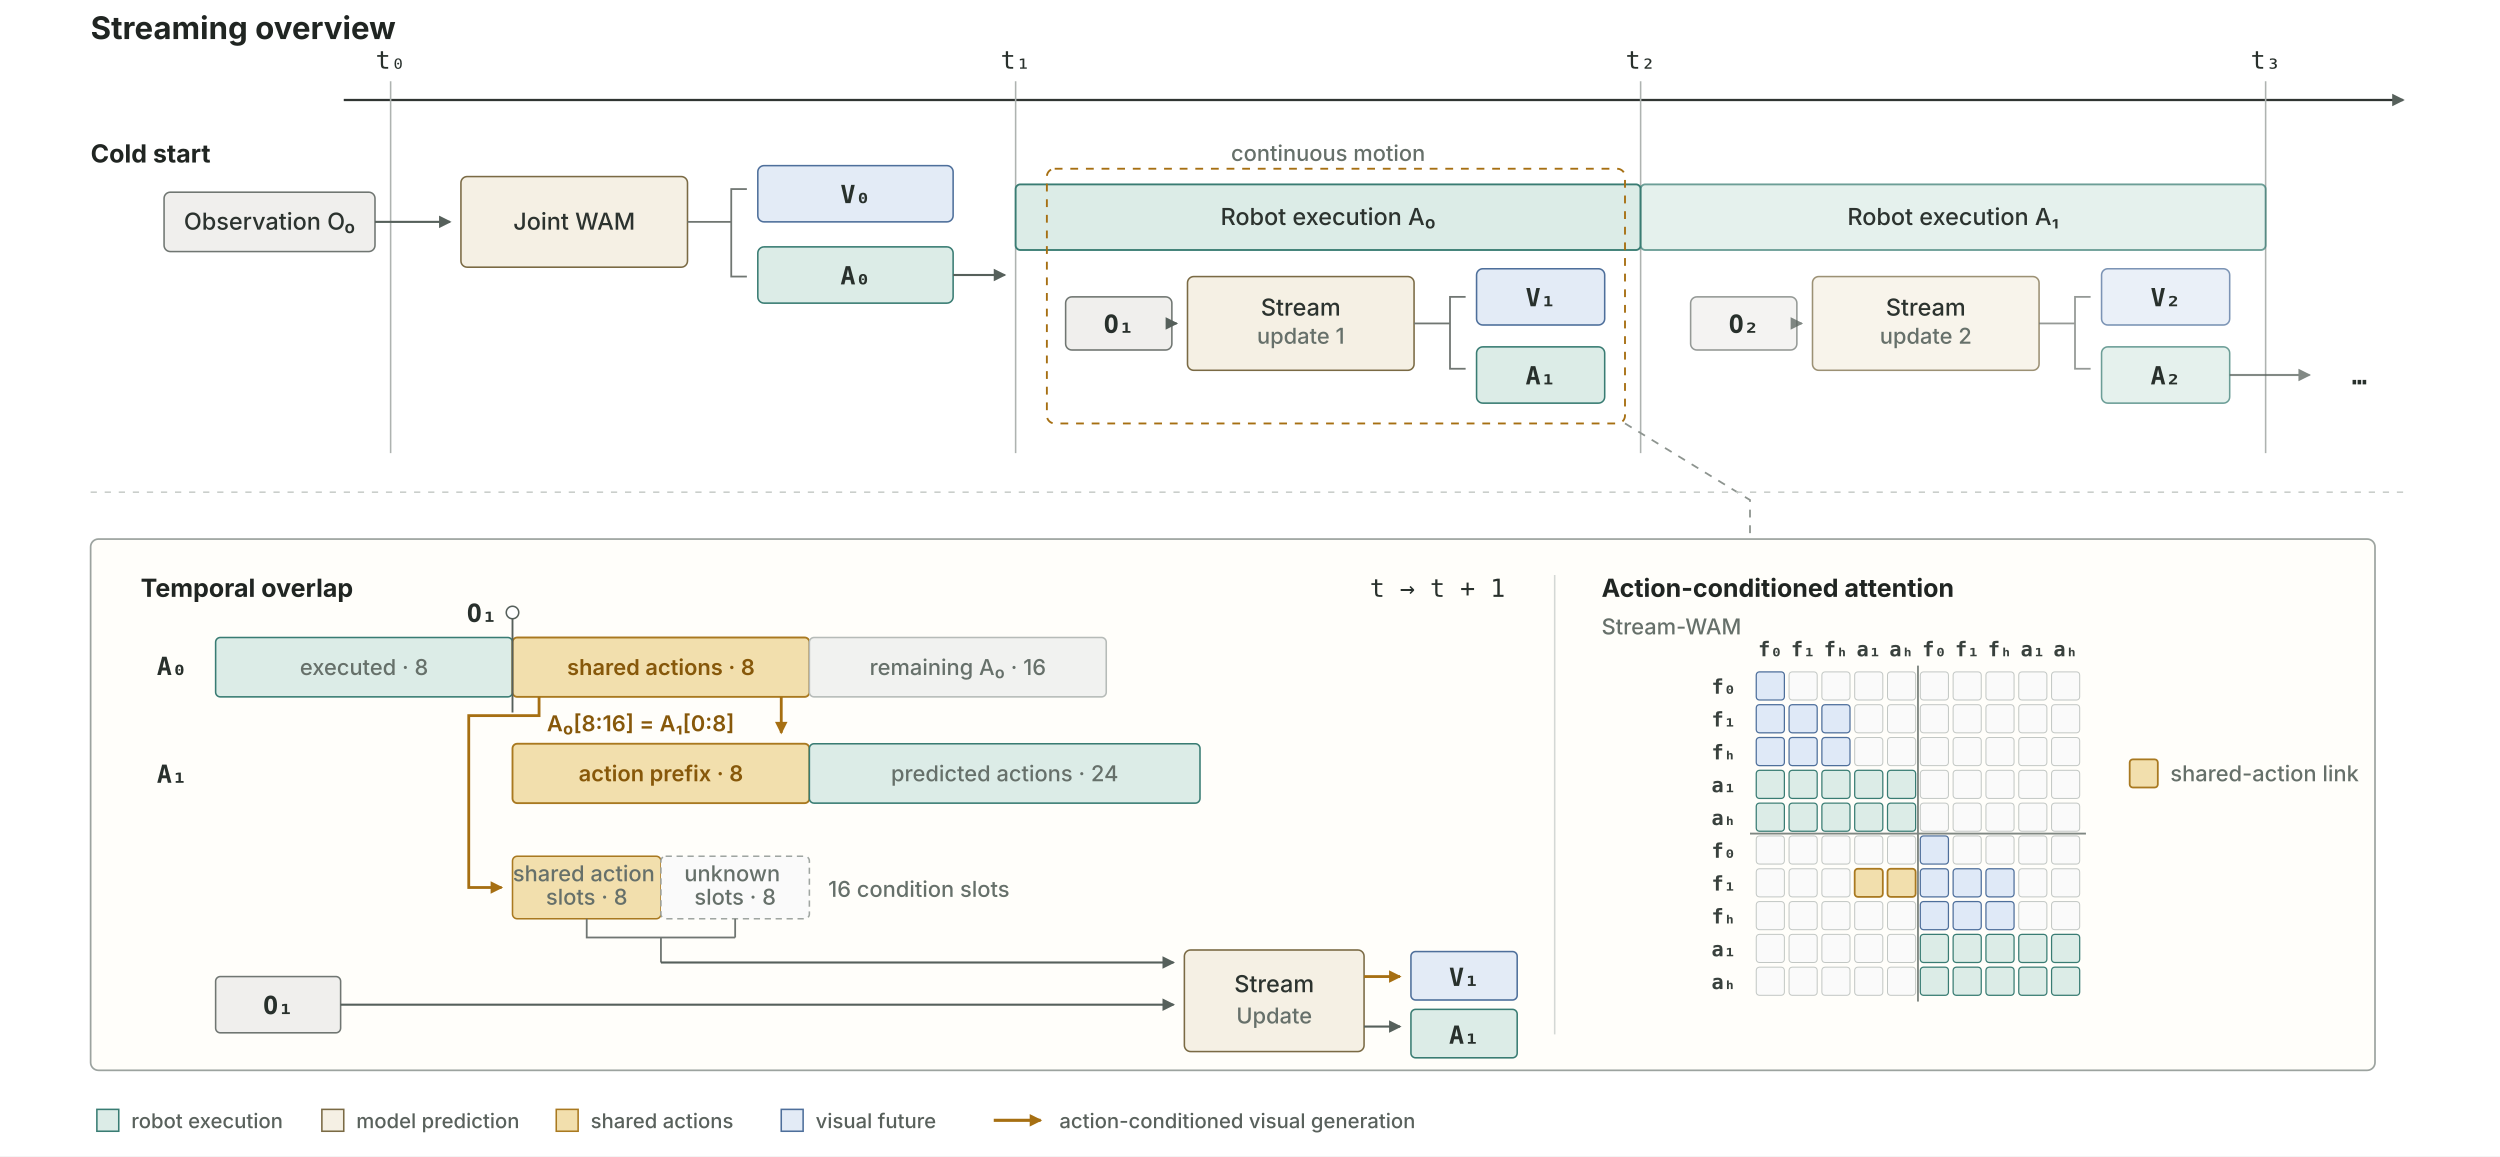
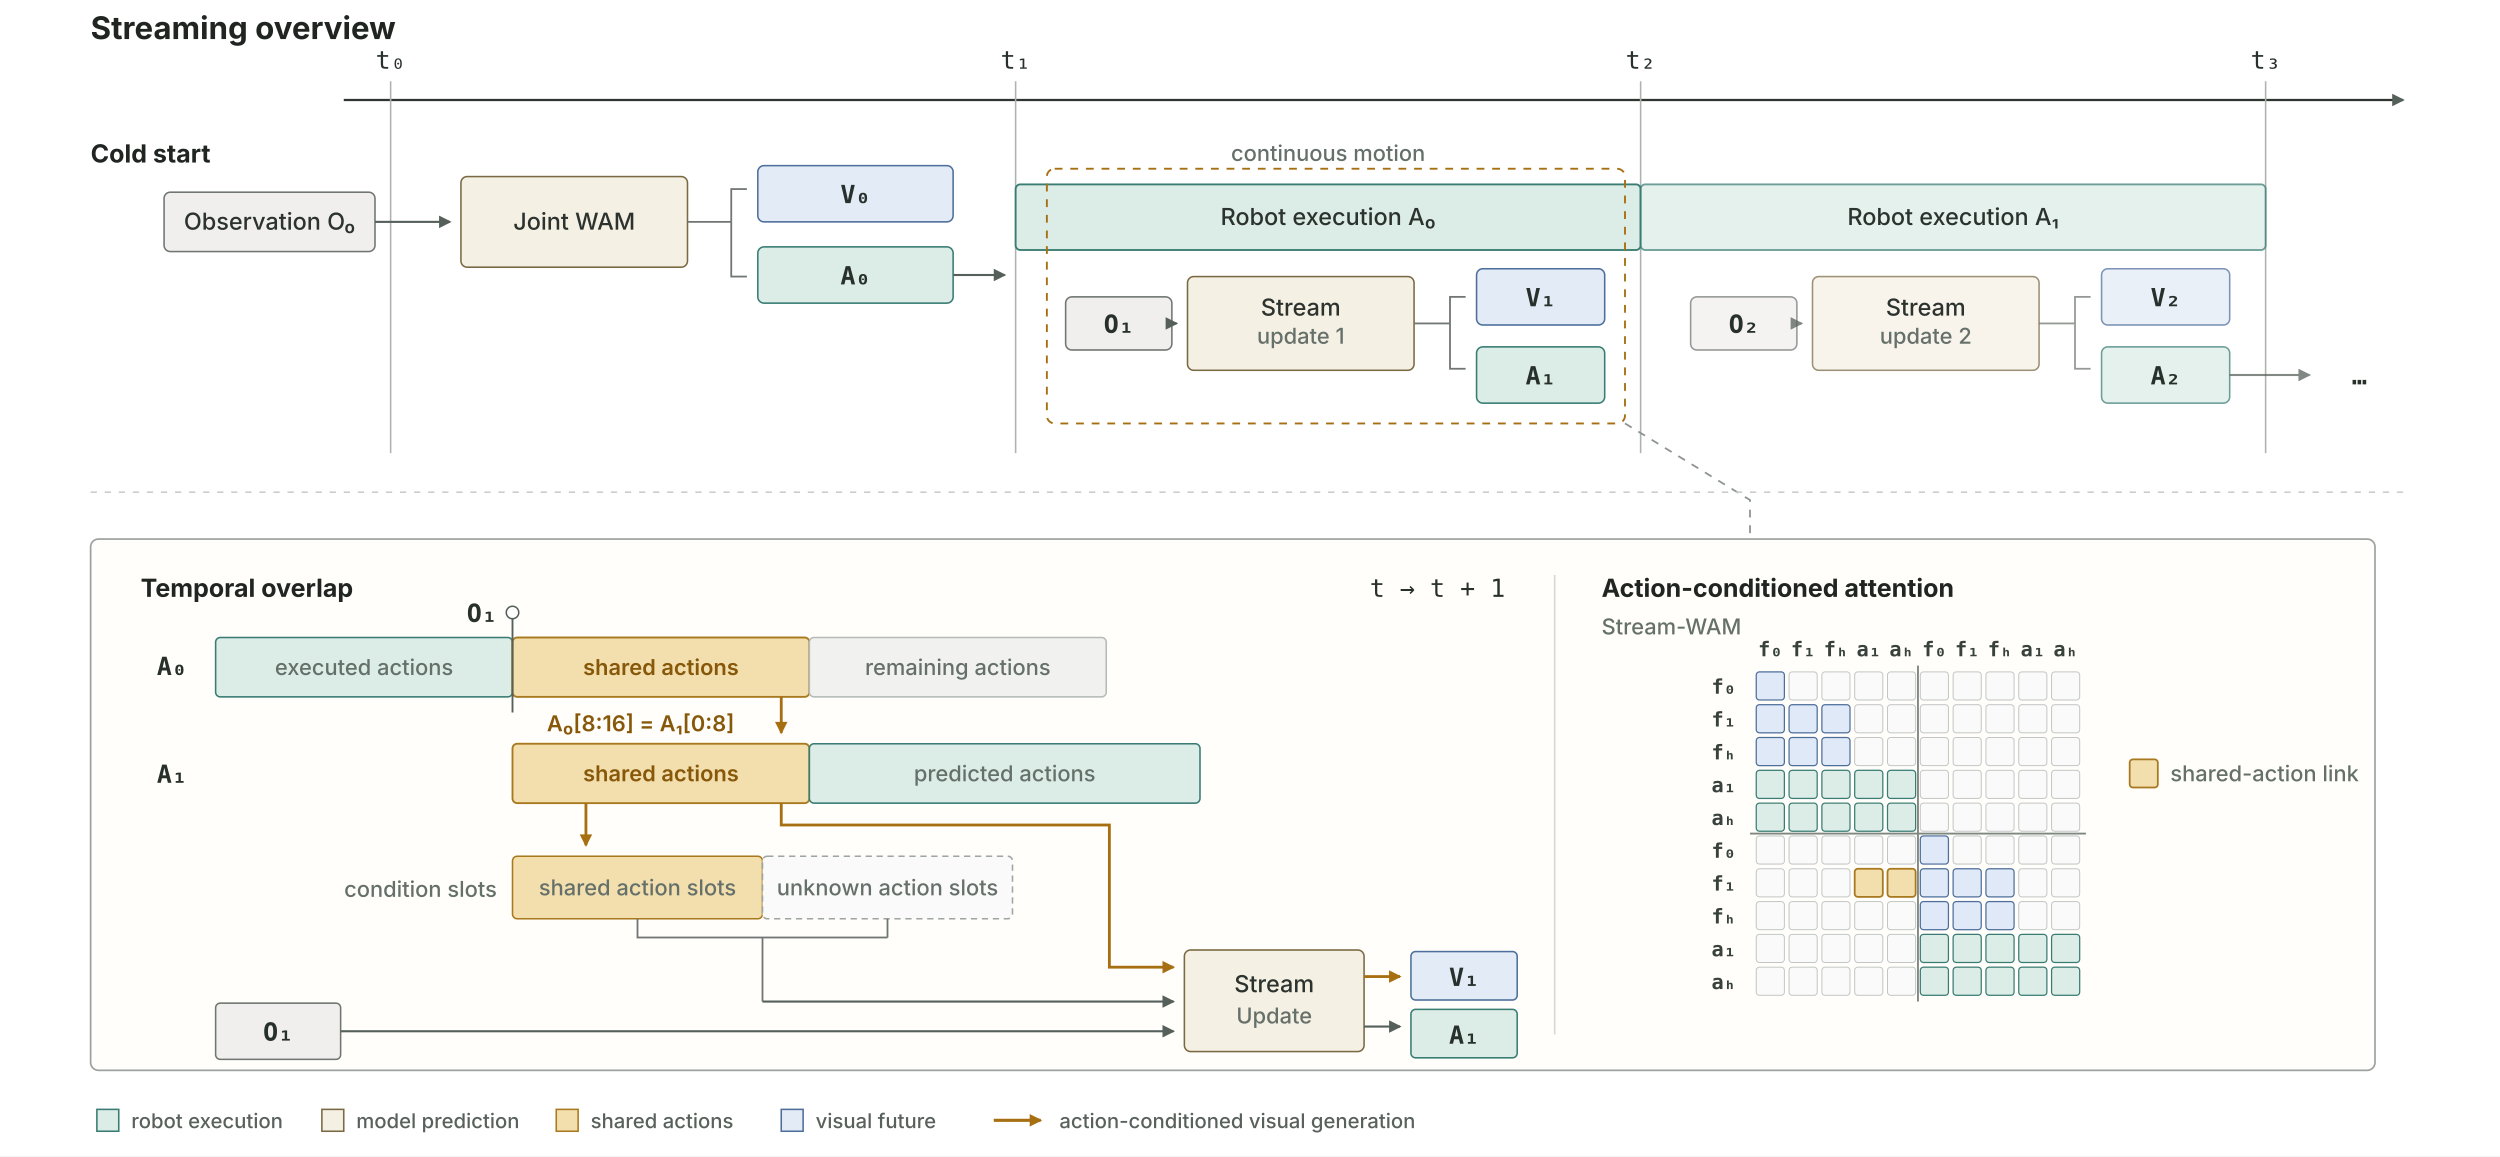
<svg xmlns="http://www.w3.org/2000/svg" viewBox="0 0 1600 740" role="img" aria-labelledby="streamwam-method-title streamwam-method-desc">
  <defs>
    <marker id="arrow-gray" markerWidth="8" markerHeight="8" refX="7" refY="4" orient="auto" markerUnits="userSpaceOnUse">
      <path d="M0 0 L8 4 L0 8 Z" fill="#56605b" />
    </marker>
    <marker id="arrow-gold" markerWidth="8" markerHeight="8" refX="7" refY="4" orient="auto" markerUnits="userSpaceOnUse">
      <path d="M0 0 L8 4 L0 8 Z" fill="#a66f12" />
    </marker>
    <style>
      .axis{stroke:#303532;stroke-width:1.45;fill:none}.landmark{stroke:#aeb3b0;stroke-width:1;fill:none}.guide{stroke:#c8cdca;stroke-width:1;stroke-dasharray:4 5;fill:none}
      .connector{stroke:#56605b;stroke-width:1.35;fill:none;marker-end:url(#arrow-gray)}.connector-plain{stroke:#707672;stroke-width:1.15;fill:none}.gold-path{stroke:#a66f12;stroke-width:1.8;fill:none;marker-end:url(#arrow-gold)}.callout{stroke:#8d948f;stroke-width:1.15;stroke-dasharray:5 5;fill:none}
      .title{font:650 20px/1.2 Inter,ui-sans-serif,system-ui,sans-serif;fill:#202522}.section{font:650 16px/1.2 Inter,ui-sans-serif,system-ui,sans-serif;fill:#202522}.label{font:500 15px/1.2 Inter,ui-sans-serif,system-ui,sans-serif;fill:#2c332f;text-anchor:middle}.small{font:500 14px/1.2 Inter,ui-sans-serif,system-ui,sans-serif;fill:#66706a;text-anchor:middle}.gold-label{font:600 14px/1.2 Inter,ui-sans-serif,system-ui,sans-serif;fill:#87580a;text-anchor:middle}.mono{font:600 16px/1 ui-monospace,SFMono-Regular,Consolas,monospace;fill:#28302c;text-anchor:middle}.time{font:500 16px/1 ui-monospace,SFMono-Regular,Consolas,monospace;fill:#28302c;text-anchor:middle}.legend{font:500 13px/1.2 Inter,ui-sans-serif,system-ui,sans-serif;fill:#59615c}
      .attention-token{font:600 13px/1 ui-monospace,SFMono-Regular,Consolas,monospace;fill:#39413d;text-anchor:middle}.attention-visual{fill:#dfe9f7;stroke:#4e6f9b;stroke-width:.8}.attention-action{fill:#dcece7;stroke:#397c73;stroke-width:.8}.attention-conditioned{fill:#f2dfad;stroke:#a97920;stroke-width:1.15}.attention-masked{fill:#fafafa;stroke:#c2c7c4;stroke-width:.65}
      .anchor-end{text-anchor:end}.anchor-start{text-anchor:start}.secondary rect,.secondary path{opacity:.74}
    </style>
  </defs>
  <rect width="1600" height="740" fill="#ffffff" />
  <g id="global-overview">
    <text class="title" x="58" y="25">Streaming overview</text>
    <g id="time-axis">
      <path class="axis" d="M220 64 H1538" marker-end="url(#arrow-gray)" />
      <line id="time-t0" class="landmark" x1="250" y1="52" x2="250" y2="290" />
      <line id="time-t1" class="landmark" x1="650" y1="52" x2="650" y2="290" />
      <line id="time-t2" class="landmark" x1="1050" y1="52" x2="1050" y2="290" />
      <line id="time-t3" class="landmark" x1="1450" y1="52" x2="1450" y2="290" />
      <text class="time" x="250" y="44">t₀</text>
      <text class="time" x="650" y="44">t₁</text>
      <text class="time" x="1050" y="44">t₂</text>
      <text class="time" x="1450" y="44">t₃</text>
    </g>
    <g id="overview-cold-start">
      <text class="section" x="58" y="104">Cold start</text>
      <rect x="105" y="123" width="135" height="38" rx="4" fill="#f0efed" stroke="#707672" />
      <text class="label" x="172.5" y="147">Observation O₀</text>
      <path class="connector" d="M240 142 H288" />
      <rect id="joint-wam-0" x="295" y="113" width="145" height="58" rx="4" fill="#f5f0e4" stroke="#7a6a44" />
      <text class="label" x="367.5" y="147">Joint WAM</text>
      <path class="connector-plain" d="M440 142 H468 V121 H478 M468 142 V177 H478" />
      <rect id="video-0" x="485" y="106" width="125" height="36" rx="4" fill="#e3ebf6" stroke="#4e6f9b" />
      <text class="mono" x="547.5" y="130">V₀</text>
      <rect id="action-0" x="485" y="158" width="125" height="36" rx="4" fill="#dcece7" stroke="#397c73" />
      <text class="mono" x="547.5" y="182">A₀</text>
      <path class="connector" d="M610 176 H643" />
    </g>
    <g id="overview-cycle-1">
      <text class="small" x="850" y="103">continuous motion</text>
      <rect id="overview-execution-0" x="650" y="118" width="400" height="42" rx="3" fill="#dcece7" stroke="#397c73" stroke-width="1.2" />
      <text class="label" x="850" y="144">Robot execution A₀</text>
      <rect x="682" y="190" width="68" height="34" rx="4" fill="#f0efed" stroke="#707672" />
      <text class="mono" x="716" y="213">O₁</text>
      <path class="connector" d="M750 207 H753" />
      <rect id="overview-update-1" x="760" y="177" width="145" height="60" rx="4" fill="#f5f0e4" stroke="#7a6a44" />
      <text class="label" x="832.5" y="202">Stream</text>
      <text class="small" x="832.5" y="220">update 1</text>
      <path class="connector-plain" d="M905 207 H928 V190 H938 M928 207 V236 H938" />
      <rect id="overview-video-1" x="945" y="172" width="82" height="36" rx="4" fill="#e3ebf6" stroke="#4e6f9b" />
      <text class="mono" x="986" y="196">V₁</text>
      <rect id="overview-action-1" x="945" y="222" width="82" height="36" rx="4" fill="#dcece7" stroke="#397c73" />
      <text class="mono" x="986" y="246">A₁</text>
    </g>
    <g id="overview-cycle-2" class="secondary">
      <rect id="overview-execution-1" x="1050" y="118" width="400" height="42" rx="3" fill="#dcece7" stroke="#397c73" stroke-width="1.2" />
      <text class="label" x="1250" y="144">Robot execution A₁</text>
      <rect x="1082" y="190" width="68" height="34" rx="4" fill="#f0efed" stroke="#707672" />
      <text class="mono" x="1116" y="213">O₂</text>
      <path class="connector" d="M1150 207 H1153" />
      <rect id="overview-update-2" x="1160" y="177" width="145" height="60" rx="4" fill="#f5f0e4" stroke="#7a6a44" />
      <text class="label" x="1232.5" y="202">Stream</text>
      <text class="small" x="1232.5" y="220">update 2</text>
      <path class="connector-plain" d="M1305 207 H1328 V190 H1338 M1328 207 V236 H1338" />
      <rect x="1345" y="172" width="82" height="36" rx="4" fill="#e3ebf6" stroke="#4e6f9b" />
      <text class="mono" x="1386" y="196">V₂</text>
      <rect x="1345" y="222" width="82" height="36" rx="4" fill="#dcece7" stroke="#397c73" />
      <text class="mono" x="1386" y="246">A₂</text>
      <path class="connector" d="M1427 240 H1478" />
      <text class="mono" x="1510" y="246">…</text>
    </g>
    <rect id="inset-selection" x="670" y="108" width="370" height="163" rx="5" fill="none" stroke="#a66f12" stroke-width="1.2" stroke-dasharray="5 5" />
    <path id="inset-callout" class="callout" d="M1040 271 L1120 320 L1120 345" />
  </g>
  <path class="guide" d="M58 315 H1540" />
  <g id="detail-inset">
    <rect id="detail-inset-frame" x="58" y="345" width="1462" height="340" rx="5" fill="#fffefa" stroke="#9ca39f" stroke-width="1.1" />
    <rect id="temporal-overlap-panel" x="86" y="362" width="885" height="300" fill="none" />
    <rect id="attention-panel" x="1018" y="362" width="474" height="300" fill="none" />
    <line id="inset-divider" x1="995" y1="368" x2="995" y2="662" stroke="#d4d8d5" stroke-width="1" />
    <text class="section" x="90" y="382">Temporal overlap</text>
    <text class="time" x="920" y="382">t → t + 1</text>
    <text class="mono" x="110" y="432">A₀</text>
    <rect id="inset-a0-before" x="138" y="408" width="190" height="38" rx="3" fill="#dcece7" stroke="#397c73" />
    <rect id="inset-a0-overlap" x="328" y="408" width="190" height="38" rx="3" fill="#f2dfad" stroke="#a97920" stroke-width="1.2" />
    <rect id="inset-a0-remaining" x="518" y="408" width="190" height="38" rx="3" fill="#f1f2f0" stroke="#b6bbb8" />
-     <text class="small" x="233" y="432">executed · 8</text>
-     <text class="gold-label" x="423" y="432">shared actions · 8</text>
-     <text class="small" x="613" y="432">remaining A₀ · 16</text>
+     <text class="small" x="233" y="432">executed actions</text>
+     <text class="gold-label" x="423" y="432">shared actions</text>
+     <text class="small" x="613" y="432">remaining actions</text>
    <line id="inset-observation" x1="328" y1="392" x2="328" y2="456" stroke="#56605b" stroke-width="1.2" />
    <circle cx="328" cy="392" r="4" fill="#fff" stroke="#56605b" />
    <text class="mono anchor-end" x="318" y="398">O₁</text>
    <path id="shared-to-action-prefix" class="gold-path" d="M500 446 V469" />
-     <path id="shared-to-condition-slots" class="gold-path" d="M345 446 V458 H300 V568 H321" />
    <text class="mono" x="110" y="501">A₁</text>
    <rect id="inset-a1-action-prefix" x="328" y="476" width="190" height="38" rx="3" fill="#f2dfad" stroke="#a97920" stroke-width="1.2" />
    <rect id="inset-a1-continuation" x="518" y="476" width="250" height="38" rx="3" fill="#dcece7" stroke="#397c73" />
-     <text class="gold-label" x="423" y="500">action prefix · 8</text>
-     <text class="small" x="643" y="500">predicted actions · 24</text>
+     <text class="gold-label" x="423" y="500">shared actions</text>
+     <text class="small" x="643" y="500">predicted actions</text>
    <text class="gold-label" x="410" y="468">A₀[8:16] = A₁[0:8]</text>
-     <text class="small anchor-start" x="530" y="574">16 condition slots</text>
-     <rect id="inset-shared-action-slots" x="328" y="548" width="95" height="40" rx="3" fill="#f2dfad" stroke="#a97920" />
-     <rect id="inset-unknown-slots" x="423" y="548" width="95" height="40" rx="3" fill="#fafafa" stroke="#9fa5a1" stroke-dasharray="4 3" />
-     <text class="small" x="375.5" y="564">
-       <tspan x="375.5">shared action</tspan>
-       <tspan x="375.5" dy="15">slots · 8</tspan>
-     </text>
-     <text class="small" x="470.5" y="564">
-       <tspan x="470.5">unknown</tspan>
-       <tspan x="470.5" dy="15">slots · 8</tspan>
-     </text>
-     <path id="inset-condition-bus" class="connector-plain" d="M375.5 588 V600 H470.5 M470.5 588 V600 M423 600 V616" />
-     <rect x="138" y="625" width="80" height="36" rx="3" fill="#f0efed" stroke="#707672" />
-     <text class="mono" x="178" y="649">O₁</text>
-     <path id="inset-observation-input" class="connector" d="M218 643 H751" />
-     <path id="inset-context-input" class="connector" d="M423 616 H751" />
+     <path id="shared-to-condition-slots" class="gold-path" d="M375 514 V541" />
+     <path id="shared-actions-to-update" class="gold-path" d="M500 514 V528 H710 V619 H751" />
+     <text class="small anchor-end" x="318" y="574">condition slots</text>
+     <rect id="inset-shared-action-slots" x="328" y="548" width="160" height="40" rx="3" fill="#f2dfad" stroke="#a97920" />
+     <rect id="inset-unknown-slots" x="488" y="548" width="160" height="40" rx="3" fill="#fafafa" stroke="#9fa5a1" stroke-dasharray="4 3" />
+     <text class="small" data-for="inset-shared-action-slots" x="408" y="573">shared action slots</text>
+     <text class="small" data-for="inset-unknown-slots" x="568" y="573">unknown action slots</text>
+     <path id="inset-condition-bus" class="connector-plain" d="M408 588 V600 H568 M568 588 V600 M488 600 V641" />
+     <rect x="138" y="642" width="80" height="36" rx="3" fill="#f0efed" stroke="#707672" />
+     <text class="mono" x="178" y="666">O₁</text>
+     <path id="inset-observation-input" class="connector" d="M218 660 H751" />
+     <path id="inset-context-input" class="connector" d="M488 641 H751" />
    <rect id="inset-update" x="758" y="608" width="115" height="65" rx="4" fill="#f5f0e4" stroke="#7a6a44" />
    <text class="label" x="815.5" y="635">Stream</text>
    <text class="small" x="815.5" y="655">Update</text>
    <path id="inset-condition-to-video" class="gold-path" d="M873 625 H896" />
    <path id="inset-action-output" class="connector" d="M873 657 H896" />
    <rect id="inset-video-1" x="903" y="609" width="68" height="31" rx="3" fill="#e3ebf6" stroke="#4e6f9b" />
    <text class="mono" x="937" y="631">V₁</text>
    <rect id="inset-action-1" x="903" y="646" width="68" height="31" rx="3" fill="#dcece7" stroke="#397c73" />
    <text class="mono" x="937" y="668">A₁</text>
    <text class="section" x="1025" y="382">Action-conditioned attention</text>
    <text class="small anchor-start" x="1025" y="406">Stream-WAM</text>
    <g id="attention-column-labels">
      <text class="attention-token" x="1133" y="420">f₀</text>
      <text class="attention-token" x="1154" y="420">f₁</text>
      <text class="attention-token" x="1175" y="420">fₕ</text>
      <text class="attention-token" x="1196" y="420">a₁</text>
      <text class="attention-token" x="1217" y="420">aₕ</text>
      <text class="attention-token" x="1238" y="420">f₀</text>
      <text class="attention-token" x="1259" y="420">f₁</text>
      <text class="attention-token" x="1280" y="420">fₕ</text>
      <text class="attention-token" x="1301" y="420">a₁</text>
      <text class="attention-token" x="1322" y="420">aₕ</text>
    </g>
    <g id="attention-row-labels">
      <text class="attention-token anchor-end" x="1111" y="444">f₀</text>
      <text class="attention-token anchor-end" x="1111" y="465">f₁</text>
      <text class="attention-token anchor-end" x="1111" y="486">fₕ</text>
      <text class="attention-token anchor-end" x="1111" y="507">a₁</text>
      <text class="attention-token anchor-end" x="1111" y="528">aₕ</text>
      <text class="attention-token anchor-end" x="1111" y="549">f₀</text>
      <text class="attention-token anchor-end" x="1111" y="570">f₁</text>
      <text class="attention-token anchor-end" x="1111" y="591">fₕ</text>
      <text class="attention-token anchor-end" x="1111" y="612">a₁</text>
      <text class="attention-token anchor-end" x="1111" y="633">aₕ</text>
    </g>
    <g id="streamwam-attention-mask">
      <rect class="attention-visual" data-row="0" data-col="0" x="1124" y="430" width="18" height="18" rx="2" />
      <rect class="attention-masked" data-row="0" data-col="1" x="1145" y="430" width="18" height="18" rx="2" />
      <rect class="attention-masked" data-row="0" data-col="2" x="1166" y="430" width="18" height="18" rx="2" />
      <rect class="attention-masked" data-row="0" data-col="3" x="1187" y="430" width="18" height="18" rx="2" />
      <rect class="attention-masked" data-row="0" data-col="4" x="1208" y="430" width="18" height="18" rx="2" />
      <rect class="attention-masked" data-row="0" data-col="5" x="1229" y="430" width="18" height="18" rx="2" />
      <rect class="attention-masked" data-row="0" data-col="6" x="1250" y="430" width="18" height="18" rx="2" />
      <rect class="attention-masked" data-row="0" data-col="7" x="1271" y="430" width="18" height="18" rx="2" />
      <rect class="attention-masked" data-row="0" data-col="8" x="1292" y="430" width="18" height="18" rx="2" />
      <rect class="attention-masked" data-row="0" data-col="9" x="1313" y="430" width="18" height="18" rx="2" />
      <rect class="attention-visual" data-row="1" data-col="0" x="1124" y="451" width="18" height="18" rx="2" />
      <rect class="attention-visual" data-row="1" data-col="1" x="1145" y="451" width="18" height="18" rx="2" />
      <rect class="attention-visual" data-row="1" data-col="2" x="1166" y="451" width="18" height="18" rx="2" />
      <rect class="attention-masked" data-row="1" data-col="3" x="1187" y="451" width="18" height="18" rx="2" />
      <rect class="attention-masked" data-row="1" data-col="4" x="1208" y="451" width="18" height="18" rx="2" />
      <rect class="attention-masked" data-row="1" data-col="5" x="1229" y="451" width="18" height="18" rx="2" />
      <rect class="attention-masked" data-row="1" data-col="6" x="1250" y="451" width="18" height="18" rx="2" />
      <rect class="attention-masked" data-row="1" data-col="7" x="1271" y="451" width="18" height="18" rx="2" />
      <rect class="attention-masked" data-row="1" data-col="8" x="1292" y="451" width="18" height="18" rx="2" />
      <rect class="attention-masked" data-row="1" data-col="9" x="1313" y="451" width="18" height="18" rx="2" />
      <rect class="attention-visual" data-row="2" data-col="0" x="1124" y="472" width="18" height="18" rx="2" />
      <rect class="attention-visual" data-row="2" data-col="1" x="1145" y="472" width="18" height="18" rx="2" />
      <rect class="attention-visual" data-row="2" data-col="2" x="1166" y="472" width="18" height="18" rx="2" />
      <rect class="attention-masked" data-row="2" data-col="3" x="1187" y="472" width="18" height="18" rx="2" />
      <rect class="attention-masked" data-row="2" data-col="4" x="1208" y="472" width="18" height="18" rx="2" />
      <rect class="attention-masked" data-row="2" data-col="5" x="1229" y="472" width="18" height="18" rx="2" />
      <rect class="attention-masked" data-row="2" data-col="6" x="1250" y="472" width="18" height="18" rx="2" />
      <rect class="attention-masked" data-row="2" data-col="7" x="1271" y="472" width="18" height="18" rx="2" />
      <rect class="attention-masked" data-row="2" data-col="8" x="1292" y="472" width="18" height="18" rx="2" />
      <rect class="attention-masked" data-row="2" data-col="9" x="1313" y="472" width="18" height="18" rx="2" />
      <rect class="attention-action" data-row="3" data-col="0" x="1124" y="493" width="18" height="18" rx="2" />
      <rect class="attention-action" data-row="3" data-col="1" x="1145" y="493" width="18" height="18" rx="2" />
      <rect class="attention-action" data-row="3" data-col="2" x="1166" y="493" width="18" height="18" rx="2" />
      <rect class="attention-action" data-row="3" data-col="3" x="1187" y="493" width="18" height="18" rx="2" />
      <rect class="attention-action" data-row="3" data-col="4" x="1208" y="493" width="18" height="18" rx="2" />
      <rect class="attention-masked" data-row="3" data-col="5" x="1229" y="493" width="18" height="18" rx="2" />
      <rect class="attention-masked" data-row="3" data-col="6" x="1250" y="493" width="18" height="18" rx="2" />
      <rect class="attention-masked" data-row="3" data-col="7" x="1271" y="493" width="18" height="18" rx="2" />
      <rect class="attention-masked" data-row="3" data-col="8" x="1292" y="493" width="18" height="18" rx="2" />
      <rect class="attention-masked" data-row="3" data-col="9" x="1313" y="493" width="18" height="18" rx="2" />
      <rect class="attention-action" data-row="4" data-col="0" x="1124" y="514" width="18" height="18" rx="2" />
      <rect class="attention-action" data-row="4" data-col="1" x="1145" y="514" width="18" height="18" rx="2" />
      <rect class="attention-action" data-row="4" data-col="2" x="1166" y="514" width="18" height="18" rx="2" />
      <rect class="attention-action" data-row="4" data-col="3" x="1187" y="514" width="18" height="18" rx="2" />
      <rect class="attention-action" data-row="4" data-col="4" x="1208" y="514" width="18" height="18" rx="2" />
      <rect class="attention-masked" data-row="4" data-col="5" x="1229" y="514" width="18" height="18" rx="2" />
      <rect class="attention-masked" data-row="4" data-col="6" x="1250" y="514" width="18" height="18" rx="2" />
      <rect class="attention-masked" data-row="4" data-col="7" x="1271" y="514" width="18" height="18" rx="2" />
      <rect class="attention-masked" data-row="4" data-col="8" x="1292" y="514" width="18" height="18" rx="2" />
      <rect class="attention-masked" data-row="4" data-col="9" x="1313" y="514" width="18" height="18" rx="2" />
      <rect class="attention-masked" data-row="5" data-col="0" x="1124" y="535" width="18" height="18" rx="2" />
      <rect class="attention-masked" data-row="5" data-col="1" x="1145" y="535" width="18" height="18" rx="2" />
      <rect class="attention-masked" data-row="5" data-col="2" x="1166" y="535" width="18" height="18" rx="2" />
      <rect class="attention-masked" data-row="5" data-col="3" x="1187" y="535" width="18" height="18" rx="2" />
      <rect class="attention-masked" data-row="5" data-col="4" x="1208" y="535" width="18" height="18" rx="2" />
      <rect class="attention-visual" data-row="5" data-col="5" x="1229" y="535" width="18" height="18" rx="2" />
      <rect class="attention-masked" data-row="5" data-col="6" x="1250" y="535" width="18" height="18" rx="2" />
      <rect class="attention-masked" data-row="5" data-col="7" x="1271" y="535" width="18" height="18" rx="2" />
      <rect class="attention-masked" data-row="5" data-col="8" x="1292" y="535" width="18" height="18" rx="2" />
      <rect class="attention-masked" data-row="5" data-col="9" x="1313" y="535" width="18" height="18" rx="2" />
      <rect class="attention-masked" data-row="6" data-col="0" x="1124" y="556" width="18" height="18" rx="2" />
      <rect class="attention-masked" data-row="6" data-col="1" x="1145" y="556" width="18" height="18" rx="2" />
      <rect class="attention-masked" data-row="6" data-col="2" x="1166" y="556" width="18" height="18" rx="2" />
      <rect class="attention-conditioned" data-row="6" data-col="3" x="1187" y="556" width="18" height="18" rx="2" />
      <rect class="attention-conditioned" data-row="6" data-col="4" x="1208" y="556" width="18" height="18" rx="2" />
      <rect class="attention-visual" data-row="6" data-col="5" x="1229" y="556" width="18" height="18" rx="2" />
      <rect class="attention-visual" data-row="6" data-col="6" x="1250" y="556" width="18" height="18" rx="2" />
      <rect class="attention-visual" data-row="6" data-col="7" x="1271" y="556" width="18" height="18" rx="2" />
      <rect class="attention-masked" data-row="6" data-col="8" x="1292" y="556" width="18" height="18" rx="2" />
      <rect class="attention-masked" data-row="6" data-col="9" x="1313" y="556" width="18" height="18" rx="2" />
      <rect class="attention-masked" data-row="7" data-col="0" x="1124" y="577" width="18" height="18" rx="2" />
      <rect class="attention-masked" data-row="7" data-col="1" x="1145" y="577" width="18" height="18" rx="2" />
      <rect class="attention-masked" data-row="7" data-col="2" x="1166" y="577" width="18" height="18" rx="2" />
      <rect class="attention-masked" data-row="7" data-col="3" x="1187" y="577" width="18" height="18" rx="2" />
      <rect class="attention-masked" data-row="7" data-col="4" x="1208" y="577" width="18" height="18" rx="2" />
      <rect class="attention-visual" data-row="7" data-col="5" x="1229" y="577" width="18" height="18" rx="2" />
      <rect class="attention-visual" data-row="7" data-col="6" x="1250" y="577" width="18" height="18" rx="2" />
      <rect class="attention-visual" data-row="7" data-col="7" x="1271" y="577" width="18" height="18" rx="2" />
      <rect class="attention-masked" data-row="7" data-col="8" x="1292" y="577" width="18" height="18" rx="2" />
      <rect class="attention-masked" data-row="7" data-col="9" x="1313" y="577" width="18" height="18" rx="2" />
      <rect class="attention-masked" data-row="8" data-col="0" x="1124" y="598" width="18" height="18" rx="2" />
      <rect class="attention-masked" data-row="8" data-col="1" x="1145" y="598" width="18" height="18" rx="2" />
      <rect class="attention-masked" data-row="8" data-col="2" x="1166" y="598" width="18" height="18" rx="2" />
      <rect class="attention-masked" data-row="8" data-col="3" x="1187" y="598" width="18" height="18" rx="2" />
      <rect class="attention-masked" data-row="8" data-col="4" x="1208" y="598" width="18" height="18" rx="2" />
      <rect class="attention-action" data-row="8" data-col="5" x="1229" y="598" width="18" height="18" rx="2" />
      <rect class="attention-action" data-row="8" data-col="6" x="1250" y="598" width="18" height="18" rx="2" />
      <rect class="attention-action" data-row="8" data-col="7" x="1271" y="598" width="18" height="18" rx="2" />
      <rect class="attention-action" data-row="8" data-col="8" x="1292" y="598" width="18" height="18" rx="2" />
      <rect class="attention-action" data-row="8" data-col="9" x="1313" y="598" width="18" height="18" rx="2" />
      <rect class="attention-masked" data-row="9" data-col="0" x="1124" y="619" width="18" height="18" rx="2" />
      <rect class="attention-masked" data-row="9" data-col="1" x="1145" y="619" width="18" height="18" rx="2" />
      <rect class="attention-masked" data-row="9" data-col="2" x="1166" y="619" width="18" height="18" rx="2" />
      <rect class="attention-masked" data-row="9" data-col="3" x="1187" y="619" width="18" height="18" rx="2" />
      <rect class="attention-masked" data-row="9" data-col="4" x="1208" y="619" width="18" height="18" rx="2" />
      <rect class="attention-action" data-row="9" data-col="5" x="1229" y="619" width="18" height="18" rx="2" />
      <rect class="attention-action" data-row="9" data-col="6" x="1250" y="619" width="18" height="18" rx="2" />
      <rect class="attention-action" data-row="9" data-col="7" x="1271" y="619" width="18" height="18" rx="2" />
      <rect class="attention-action" data-row="9" data-col="8" x="1292" y="619" width="18" height="18" rx="2" />
      <rect class="attention-action" data-row="9" data-col="9" x="1313" y="619" width="18" height="18" rx="2" />
    </g>
    <line x1="1227.5" y1="426" x2="1227.5" y2="641" stroke="#7f8782" stroke-width="1.2" />
    <line x1="1120" y1="533.5" x2="1335" y2="533.5" stroke="#7f8782" stroke-width="1.2" />
    <rect x="1363" y="486" width="18" height="18" rx="2" class="attention-conditioned" />
    <text class="small anchor-start" x="1389" y="500">shared-action link</text>
  </g>
  <g transform="translate(62 710)">
    <rect width="14" height="14" fill="#dcece7" stroke="#397c73" />
    <text class="legend" x="22" y="12">robot execution</text>
    <rect x="144" width="14" height="14" fill="#f5f0e4" stroke="#7a6a44" />
    <text class="legend" x="166" y="12">model prediction</text>
    <rect x="294" width="14" height="14" fill="#f2dfad" stroke="#a97920" />
    <text class="legend" x="316" y="12">shared actions</text>
    <rect x="438" width="14" height="14" fill="#e3ebf6" stroke="#4e6f9b" />
    <text class="legend" x="460" y="12">visual future</text>
    <line x1="574" y1="7" x2="604" y2="7" stroke="#a66f12" stroke-width="2" marker-end="url(#arrow-gold)" />
    <text class="legend" x="616" y="12">action-conditioned visual generation</text>
  </g>
</svg>
